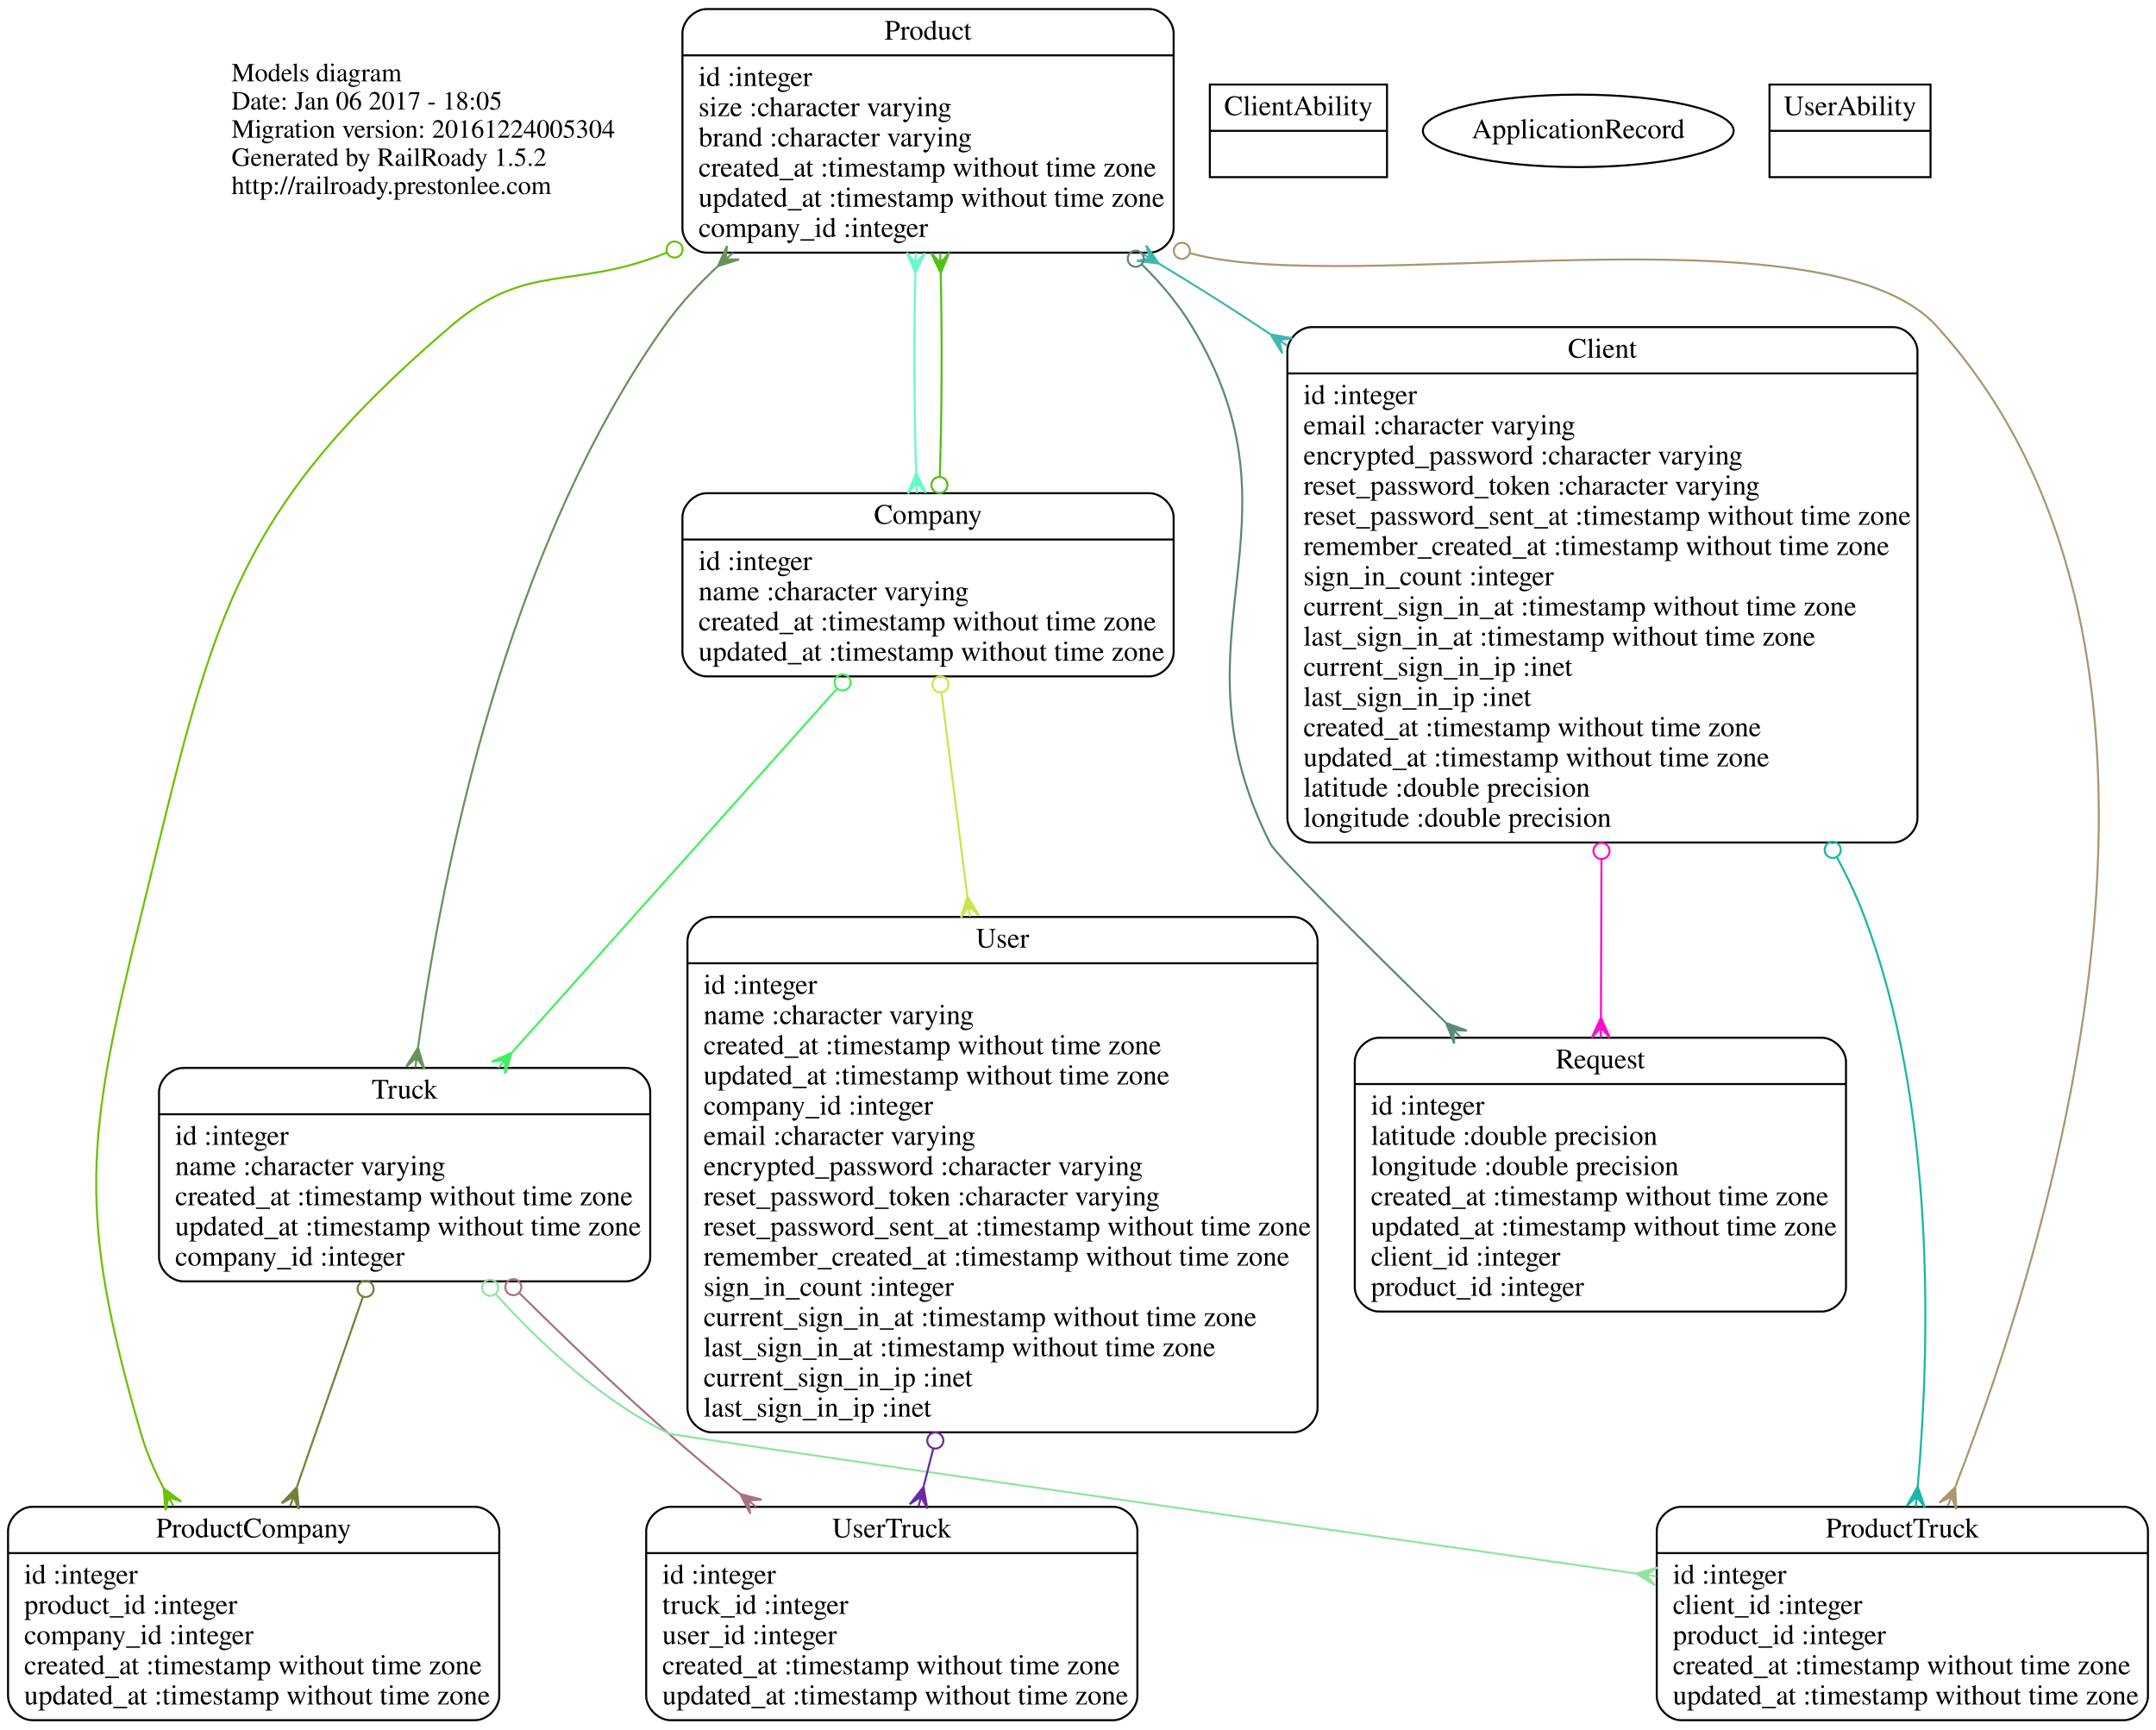
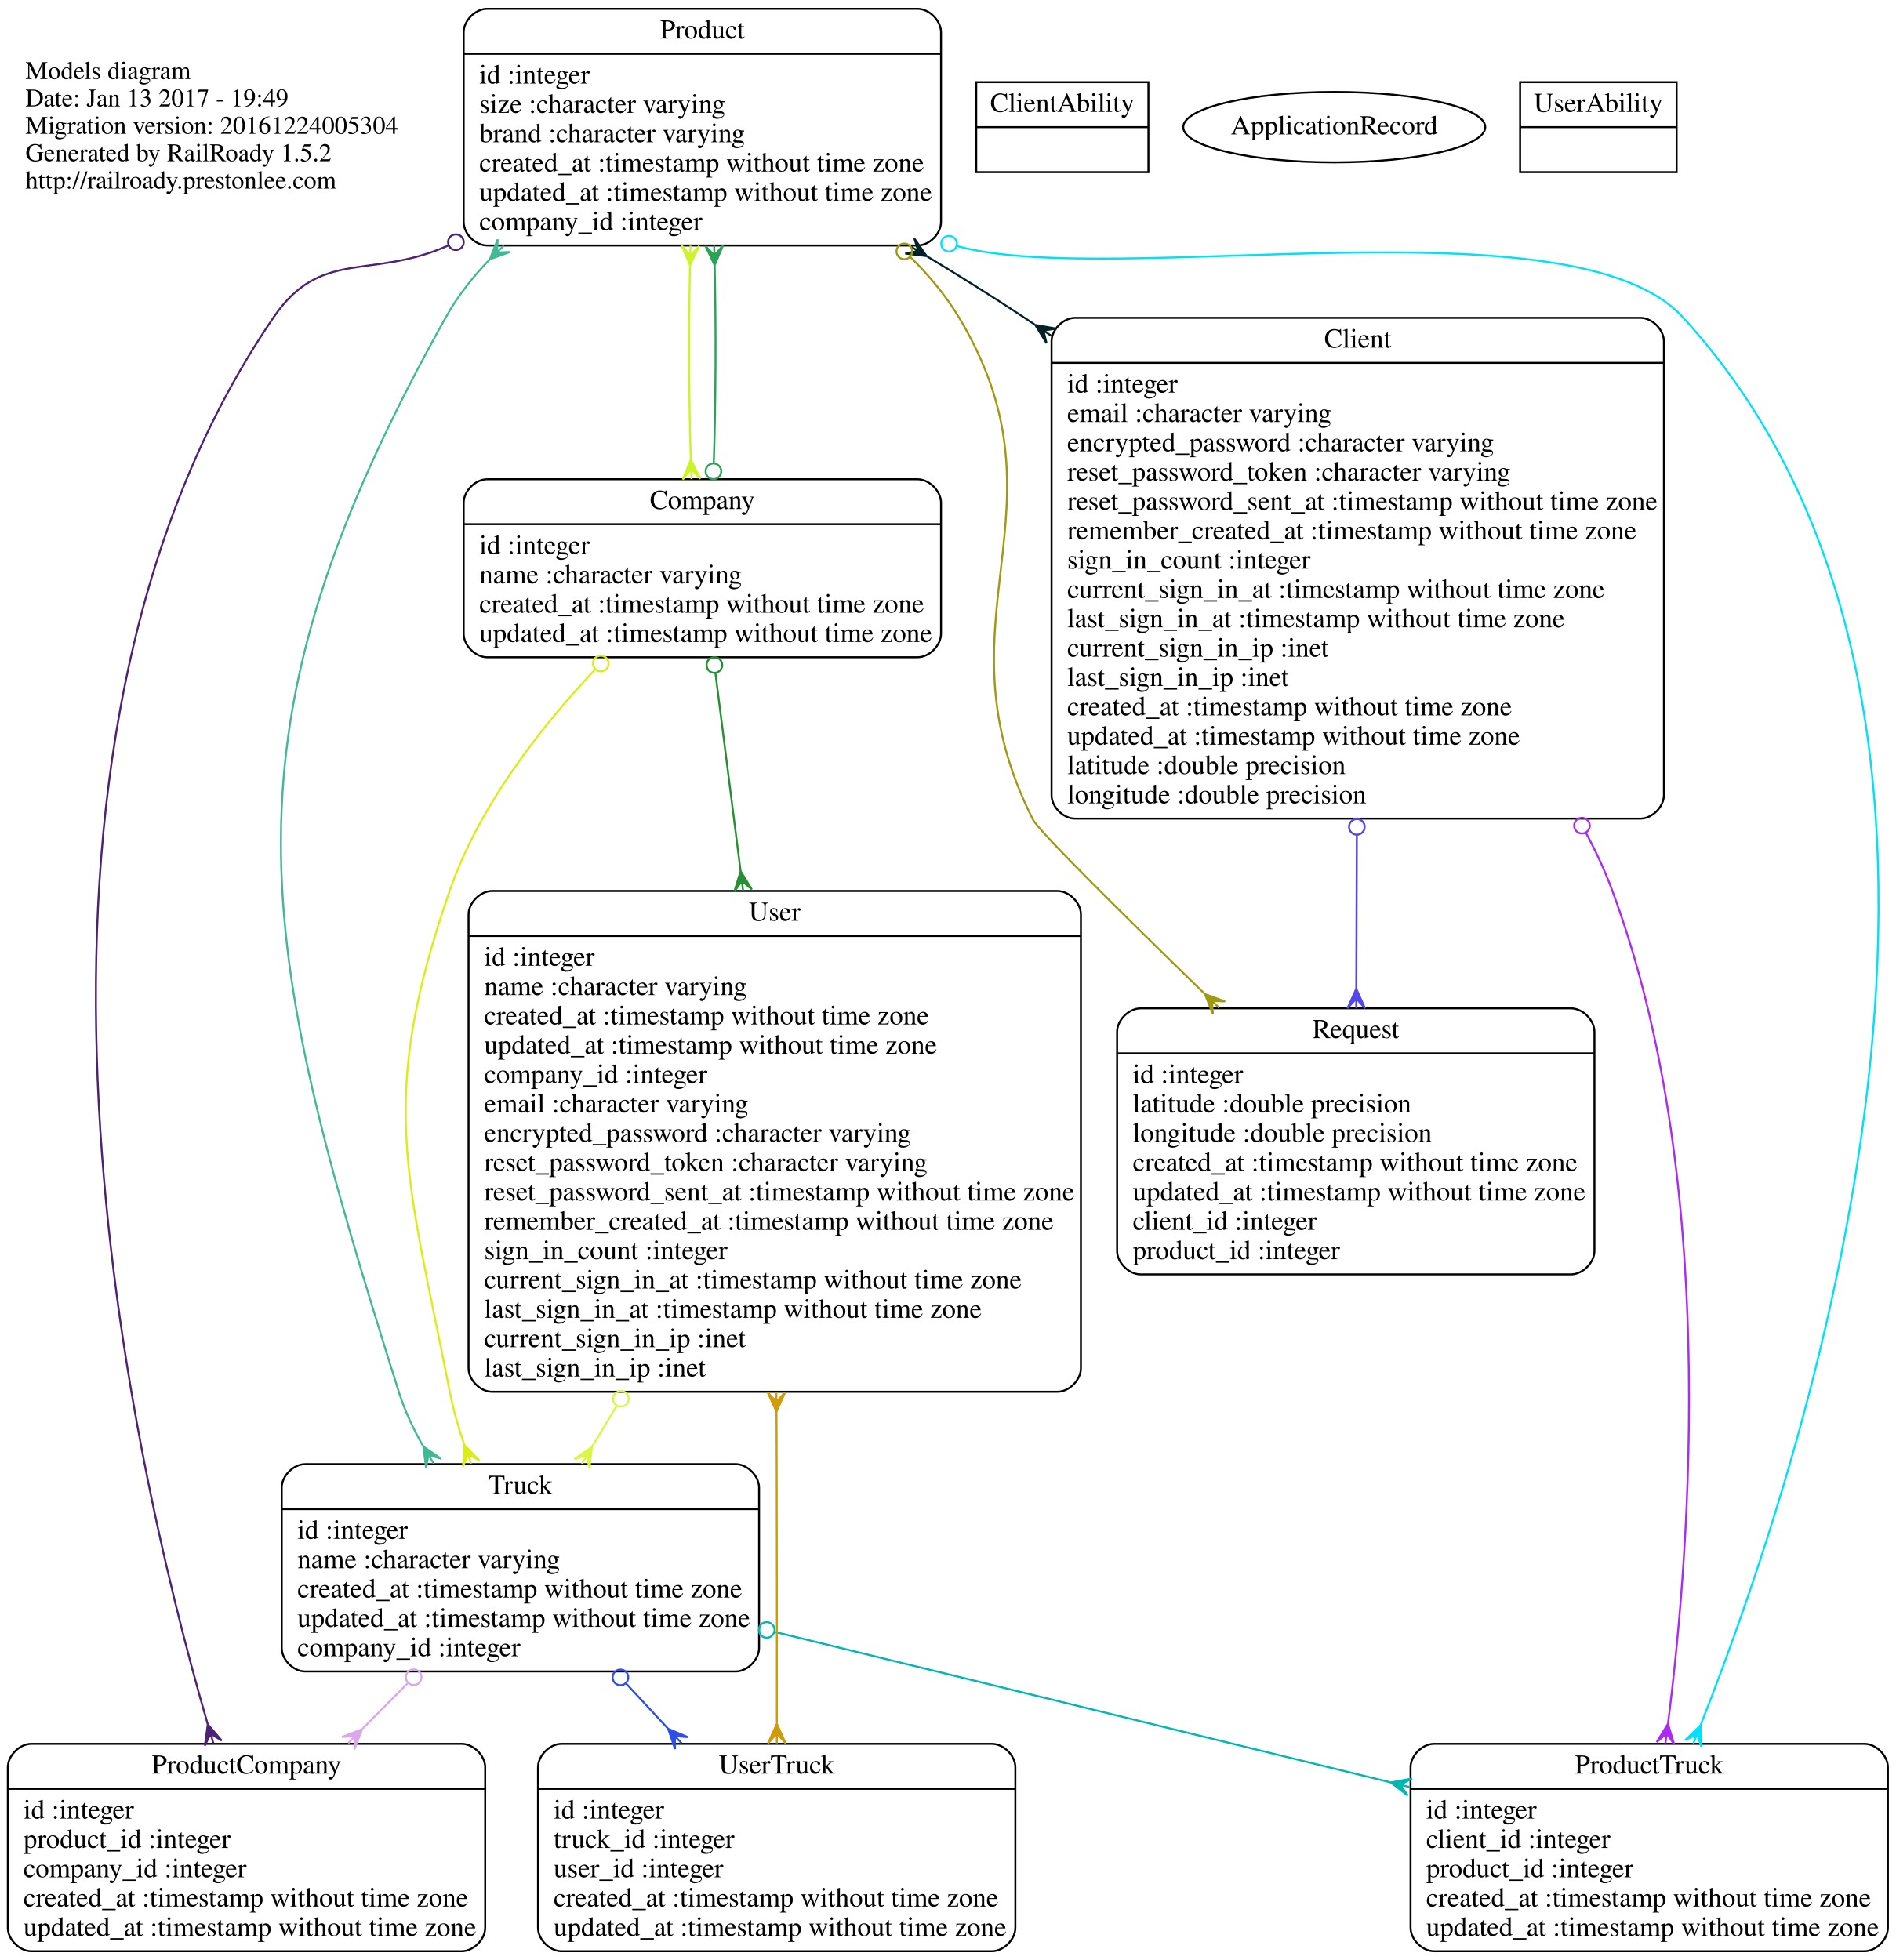
- <svg xmlns="http://www.w3.org/2000/svg" width="1071pt" height="859pt" viewBox="0.00 0.00 1071.00 859.00">
-   <g id="graph0" class="graph" transform="scale(1 1) rotate(0) translate(4 855)">
-     <polygon fill="none" stroke="none" points="-4,4 -4,-855 1067,-855 1067,4 -4,4" />
+ <svg xmlns="http://www.w3.org/2000/svg" width="969pt" height="1002pt" viewBox="0.00 0.00 969.00 1002.00">
+   <g id="graph0" class="graph" transform="scale(1 1) rotate(0) translate(4 998)">
+     <polygon fill="none" stroke="none" points="-4,4 -4,-998 965,-998 965,4 -4,4" />
    <g id="node1" class="node">
-       <text text-anchor="start" x="111" y="-814.6" font-family="Times,serif" font-size="13.00">Models diagram</text>
-       <text text-anchor="start" x="111" y="-800.6" font-family="Times,serif" font-size="13.00">Date: Jan 06 2017 - 18:05</text>
-       <text text-anchor="start" x="111" y="-786.6" font-family="Times,serif" font-size="13.00">Migration version: 20161224005304</text>
-       <text text-anchor="start" x="111" y="-772.6" font-family="Times,serif" font-size="13.00">Generated by RailRoady 1.5.2</text>
-       <text text-anchor="start" x="111" y="-758.6" font-family="Times,serif" font-size="13.00">http://railroady.prestonlee.com</text>
+       <text text-anchor="start" x="9" y="-957.6" font-family="Times,serif" font-size="13.00">Models diagram</text>
+       <text text-anchor="start" x="9" y="-943.6" font-family="Times,serif" font-size="13.00">Date: Jan 13 2017 - 19:49</text>
+       <text text-anchor="start" x="9" y="-929.6" font-family="Times,serif" font-size="13.00">Migration version: 20161224005304</text>
+       <text text-anchor="start" x="9" y="-915.6" font-family="Times,serif" font-size="13.00">Generated by RailRoady 1.5.2</text>
+       <text text-anchor="start" x="9" y="-901.6" font-family="Times,serif" font-size="13.00">http://railroady.prestonlee.com</text>
    </g>
    <g id="node2" class="node">
      <path fill="none" stroke="black" d="M12,-0.5C12,-0.5 232,-0.5 232,-0.5 238,-0.5 244,-6.5 244,-12.5 244,-12.5 244,-94.5 244,-94.5 244,-100.5 238,-106.5 232,-106.5 232,-106.5 12,-106.5 12,-106.5 6,-106.5 0,-100.5 0,-94.5 0,-94.5 0,-12.5 0,-12.5 0,-6.5 6,-0.5 12,-0.5" />
      <text text-anchor="middle" x="122" y="-91.3" font-family="Times,serif" font-size="14.00">ProductCompany</text>
      <polyline fill="none" stroke="black" points="0,-83.5 244,-83.5 " />
      <text text-anchor="start" x="8" y="-68.3" font-family="Times,serif" font-size="14.00">id :integer</text>
      <text text-anchor="start" x="8" y="-53.3" font-family="Times,serif" font-size="14.00">product_id :integer</text>
      <text text-anchor="start" x="8" y="-38.3" font-family="Times,serif" font-size="14.00">company_id :integer</text>
      <text text-anchor="start" x="8" y="-23.3" font-family="Times,serif" font-size="14.00">created_at :timestamp without time zone</text>
      <text text-anchor="start" x="8" y="-8.3" font-family="Times,serif" font-size="14.00">updated_at :timestamp without time zone</text>
    </g>
    <g id="node3" class="node">
-       <path fill="none" stroke="black" d="M347,-729.5C347,-729.5 567,-729.5 567,-729.5 573,-729.5 579,-735.5 579,-741.5 579,-741.5 579,-838.5 579,-838.5 579,-844.5 573,-850.5 567,-850.5 567,-850.5 347,-850.5 347,-850.5 341,-850.5 335,-844.5 335,-838.5 335,-838.5 335,-741.5 335,-741.5 335,-735.5 341,-729.5 347,-729.5" />
-       <text text-anchor="middle" x="457" y="-835.3" font-family="Times,serif" font-size="14.00">Product</text>
-       <polyline fill="none" stroke="black" points="335,-827.5 579,-827.5 " />
-       <text text-anchor="start" x="343" y="-812.3" font-family="Times,serif" font-size="14.00">id :integer</text>
-       <text text-anchor="start" x="343" y="-797.3" font-family="Times,serif" font-size="14.00">size :character varying</text>
-       <text text-anchor="start" x="343" y="-782.3" font-family="Times,serif" font-size="14.00">brand :character varying</text>
-       <text text-anchor="start" x="343" y="-767.3" font-family="Times,serif" font-size="14.00">created_at :timestamp without time zone</text>
-       <text text-anchor="start" x="343" y="-752.3" font-family="Times,serif" font-size="14.00">updated_at :timestamp without time zone</text>
-       <text text-anchor="start" x="343" y="-737.3" font-family="Times,serif" font-size="14.00">company_id :integer</text>
+       <path fill="none" stroke="black" d="M245,-872.5C245,-872.5 465,-872.5 465,-872.5 471,-872.5 477,-878.5 477,-884.5 477,-884.5 477,-981.5 477,-981.5 477,-987.5 471,-993.5 465,-993.5 465,-993.5 245,-993.5 245,-993.5 239,-993.5 233,-987.5 233,-981.5 233,-981.5 233,-884.5 233,-884.5 233,-878.5 239,-872.5 245,-872.5" />
+       <text text-anchor="middle" x="355" y="-978.3" font-family="Times,serif" font-size="14.00">Product</text>
+       <polyline fill="none" stroke="black" points="233,-970.5 477,-970.5 " />
+       <text text-anchor="start" x="241" y="-955.3" font-family="Times,serif" font-size="14.00">id :integer</text>
+       <text text-anchor="start" x="241" y="-940.3" font-family="Times,serif" font-size="14.00">size :character varying</text>
+       <text text-anchor="start" x="241" y="-925.3" font-family="Times,serif" font-size="14.00">brand :character varying</text>
+       <text text-anchor="start" x="241" y="-910.3" font-family="Times,serif" font-size="14.00">created_at :timestamp without time zone</text>
+       <text text-anchor="start" x="241" y="-895.3" font-family="Times,serif" font-size="14.00">updated_at :timestamp without time zone</text>
+       <text text-anchor="start" x="241" y="-880.3" font-family="Times,serif" font-size="14.00">company_id :integer</text>
    </g>
    <g id="edge3" class="edge">
-       <path fill="none" stroke="#6cc106" d="M327.364,-729.544C326.909,-729.362 326.454,-729.181 326,-729 279.767,-710.617 257.824,-725.323 220,-693 108.161,-597.426 101.249,-542.828 66,-400 38.632,-289.105 34.206,-252.708 66,-143 68.667,-133.798 72.609,-124.634 77.188,-115.883" />
-       <ellipse fill="none" stroke="#6cc106" cx="331.085" cy="-731.05" rx="4" ry="4" />
-       <polygon fill="#6cc106" stroke="#6cc106" points="77.306,-115.669 86.097,-109.114 79.734,-111.299 82.163,-106.928 82.163,-106.928 82.163,-106.928 79.734,-111.299 78.229,-104.742 77.306,-115.669 77.306,-115.669" />
+       <path fill="none" stroke="#4d2274" d="M225.347,-872.584C224.897,-872.389 224.448,-872.194 224,-872 185.227,-855.198 159.867,-870.872 136,-836 -17.81,-611.27 60.926,-258.625 102.134,-116.719" />
+       <ellipse fill="none" stroke="#4d2274" cx="229.027" cy="-874.19" rx="4" ry="4" />
+       <polygon fill="#4d2274" stroke="#4d2274" points="102.209,-116.463 109.349,-108.141 103.621,-111.667 105.033,-106.87 105.033,-106.87 105.033,-106.87 103.621,-111.667 100.716,-105.6 102.209,-116.463 102.209,-116.463" />
    </g>
    <g id="node6" class="node">
-       <path fill="none" stroke="black" d="M647.5,-436.5C647.5,-436.5 936.5,-436.5 936.5,-436.5 942.5,-436.5 948.5,-442.5 948.5,-448.5 948.5,-448.5 948.5,-680.5 948.5,-680.5 948.5,-686.5 942.5,-692.5 936.5,-692.5 936.5,-692.5 647.5,-692.5 647.5,-692.5 641.5,-692.5 635.5,-686.5 635.5,-680.5 635.5,-680.5 635.5,-448.5 635.5,-448.5 635.5,-442.5 641.5,-436.5 647.5,-436.5" />
-       <text text-anchor="middle" x="792" y="-677.3" font-family="Times,serif" font-size="14.00">Client</text>
-       <polyline fill="none" stroke="black" points="635.5,-669.5 948.5,-669.5 " />
-       <text text-anchor="start" x="643.5" y="-654.3" font-family="Times,serif" font-size="14.00">id :integer</text>
-       <text text-anchor="start" x="643.5" y="-639.3" font-family="Times,serif" font-size="14.00">email :character varying</text>
-       <text text-anchor="start" x="643.5" y="-624.3" font-family="Times,serif" font-size="14.00">encrypted_password :character varying</text>
-       <text text-anchor="start" x="643.5" y="-609.3" font-family="Times,serif" font-size="14.00">reset_password_token :character varying</text>
-       <text text-anchor="start" x="643.5" y="-594.3" font-family="Times,serif" font-size="14.00">reset_password_sent_at :timestamp without time zone</text>
-       <text text-anchor="start" x="643.5" y="-579.3" font-family="Times,serif" font-size="14.00">remember_created_at :timestamp without time zone</text>
-       <text text-anchor="start" x="643.5" y="-564.3" font-family="Times,serif" font-size="14.00">sign_in_count :integer</text>
-       <text text-anchor="start" x="643.5" y="-549.3" font-family="Times,serif" font-size="14.00">current_sign_in_at :timestamp without time zone</text>
-       <text text-anchor="start" x="643.5" y="-534.3" font-family="Times,serif" font-size="14.00">last_sign_in_at :timestamp without time zone</text>
-       <text text-anchor="start" x="643.5" y="-519.3" font-family="Times,serif" font-size="14.00">current_sign_in_ip :inet</text>
-       <text text-anchor="start" x="643.5" y="-504.3" font-family="Times,serif" font-size="14.00">last_sign_in_ip :inet</text>
-       <text text-anchor="start" x="643.5" y="-489.3" font-family="Times,serif" font-size="14.00">created_at :timestamp without time zone</text>
-       <text text-anchor="start" x="643.5" y="-474.3" font-family="Times,serif" font-size="14.00">updated_at :timestamp without time zone</text>
-       <text text-anchor="start" x="643.5" y="-459.3" font-family="Times,serif" font-size="14.00">latitude :double precision</text>
-       <text text-anchor="start" x="643.5" y="-444.3" font-family="Times,serif" font-size="14.00">longitude :double precision</text>
+       <path fill="none" stroke="black" d="M545.5,-579.5C545.5,-579.5 834.5,-579.5 834.5,-579.5 840.5,-579.5 846.5,-585.5 846.5,-591.5 846.5,-591.5 846.5,-823.5 846.5,-823.5 846.5,-829.5 840.5,-835.5 834.5,-835.5 834.5,-835.5 545.5,-835.5 545.5,-835.5 539.5,-835.5 533.5,-829.5 533.5,-823.5 533.5,-823.5 533.5,-591.5 533.5,-591.5 533.5,-585.5 539.5,-579.5 545.5,-579.5" />
+       <text text-anchor="middle" x="690" y="-820.3" font-family="Times,serif" font-size="14.00">Client</text>
+       <polyline fill="none" stroke="black" points="533.5,-812.5 846.5,-812.5 " />
+       <text text-anchor="start" x="541.5" y="-797.3" font-family="Times,serif" font-size="14.00">id :integer</text>
+       <text text-anchor="start" x="541.5" y="-782.3" font-family="Times,serif" font-size="14.00">email :character varying</text>
+       <text text-anchor="start" x="541.5" y="-767.3" font-family="Times,serif" font-size="14.00">encrypted_password :character varying</text>
+       <text text-anchor="start" x="541.5" y="-752.3" font-family="Times,serif" font-size="14.00">reset_password_token :character varying</text>
+       <text text-anchor="start" x="541.5" y="-737.3" font-family="Times,serif" font-size="14.00">reset_password_sent_at :timestamp without time zone</text>
+       <text text-anchor="start" x="541.5" y="-722.3" font-family="Times,serif" font-size="14.00">remember_created_at :timestamp without time zone</text>
+       <text text-anchor="start" x="541.5" y="-707.3" font-family="Times,serif" font-size="14.00">sign_in_count :integer</text>
+       <text text-anchor="start" x="541.5" y="-692.3" font-family="Times,serif" font-size="14.00">current_sign_in_at :timestamp without time zone</text>
+       <text text-anchor="start" x="541.5" y="-677.3" font-family="Times,serif" font-size="14.00">last_sign_in_at :timestamp without time zone</text>
+       <text text-anchor="start" x="541.5" y="-662.3" font-family="Times,serif" font-size="14.00">current_sign_in_ip :inet</text>
+       <text text-anchor="start" x="541.5" y="-647.3" font-family="Times,serif" font-size="14.00">last_sign_in_ip :inet</text>
+       <text text-anchor="start" x="541.5" y="-632.3" font-family="Times,serif" font-size="14.00">created_at :timestamp without time zone</text>
+       <text text-anchor="start" x="541.5" y="-617.3" font-family="Times,serif" font-size="14.00">updated_at :timestamp without time zone</text>
+       <text text-anchor="start" x="541.5" y="-602.3" font-family="Times,serif" font-size="14.00">latitude :double precision</text>
+       <text text-anchor="start" x="541.5" y="-587.3" font-family="Times,serif" font-size="14.00">longitude :double precision</text>
    </g>
    <g id="edge2" class="edge">
-       <path fill="none" stroke="#3fb6b2" d="M571.763,-724.016C588.465,-713.927 605.308,-703.396 621,-693 622.944,-691.712 624.896,-690.41 626.854,-689.096" />
-       <polygon fill="#3fb6b2" stroke="#3fb6b2" points="571.622,-724.101 560.732,-725.39 567.335,-726.674 563.048,-729.248 563.048,-729.248 563.048,-729.248 567.335,-726.674 565.365,-733.106 571.622,-724.101 571.622,-724.101" />
-       <polygon fill="#3fb6b2" stroke="#3fb6b2" points="627.193,-688.867 637.997,-686.987 631.333,-686.064 635.474,-683.261 635.474,-683.261 635.474,-683.261 631.333,-686.064 632.951,-679.534 627.193,-688.867 627.193,-688.867" />
+       <path fill="none" stroke="#012126" d="M469.763,-867.016C486.465,-856.927 503.308,-846.396 519,-836 520.944,-834.712 522.896,-833.41 524.854,-832.096" />
+       <polygon fill="#012126" stroke="#012126" points="469.622,-867.101 458.732,-868.39 465.335,-869.674 461.048,-872.248 461.048,-872.248 461.048,-872.248 465.335,-869.674 463.365,-876.106 469.622,-867.101 469.622,-867.101" />
+       <polygon fill="#012126" stroke="#012126" points="525.193,-831.867 535.997,-829.987 529.333,-829.064 533.474,-826.261 533.474,-826.261 533.474,-826.261 529.333,-829.064 530.951,-822.534 525.193,-831.867 525.193,-831.867" />
    </g>
    <g id="node8" class="node">
-       <path fill="none" stroke="black" d="M347,-519C347,-519 567,-519 567,-519 573,-519 579,-525 579,-531 579,-531 579,-598 579,-598 579,-604 573,-610 567,-610 567,-610 347,-610 347,-610 341,-610 335,-604 335,-598 335,-598 335,-531 335,-531 335,-525 341,-519 347,-519" />
-       <text text-anchor="middle" x="457" y="-594.8" font-family="Times,serif" font-size="14.00">Company</text>
-       <polyline fill="none" stroke="black" points="335,-587 579,-587 " />
-       <text text-anchor="start" x="343" y="-571.8" font-family="Times,serif" font-size="14.00">id :integer</text>
-       <text text-anchor="start" x="343" y="-556.8" font-family="Times,serif" font-size="14.00">name :character varying</text>
-       <text text-anchor="start" x="343" y="-541.8" font-family="Times,serif" font-size="14.00">created_at :timestamp without time zone</text>
-       <text text-anchor="start" x="343" y="-526.8" font-family="Times,serif" font-size="14.00">updated_at :timestamp without time zone</text>
+       <path fill="none" stroke="black" d="M245,-662C245,-662 465,-662 465,-662 471,-662 477,-668 477,-674 477,-674 477,-741 477,-741 477,-747 471,-753 465,-753 465,-753 245,-753 245,-753 239,-753 233,-747 233,-741 233,-741 233,-674 233,-674 233,-668 239,-662 245,-662" />
+       <text text-anchor="middle" x="355" y="-737.8" font-family="Times,serif" font-size="14.00">Company</text>
+       <polyline fill="none" stroke="black" points="233,-730 477,-730 " />
+       <text text-anchor="start" x="241" y="-714.8" font-family="Times,serif" font-size="14.00">id :integer</text>
+       <text text-anchor="start" x="241" y="-699.8" font-family="Times,serif" font-size="14.00">name :character varying</text>
+       <text text-anchor="start" x="241" y="-684.8" font-family="Times,serif" font-size="14.00">created_at :timestamp without time zone</text>
+       <text text-anchor="start" x="241" y="-669.8" font-family="Times,serif" font-size="14.00">updated_at :timestamp without time zone</text>
    </g>
    <g id="edge4" class="edge">
-       <path fill="none" stroke="#67fac6" d="M450.689,-719.064C449.989,-687.209 450.126,-650.057 451.1,-620.275" />
-       <polygon fill="#67fac6" stroke="#67fac6" points="450.697,-719.403 446.452,-729.514 450.824,-724.401 450.951,-729.4 450.951,-729.4 450.951,-729.4 450.824,-724.401 455.45,-729.286 450.697,-719.403 450.697,-719.403" />
-       <polygon fill="#67fac6" stroke="#67fac6" points="451.107,-620.062 455.976,-610.236 451.293,-615.066 451.479,-610.069 451.479,-610.069 451.479,-610.069 451.293,-615.066 446.982,-609.902 451.107,-620.062 451.107,-620.062" />
+       <path fill="none" stroke="#cef32a" d="M348.689,-862.064C347.989,-830.209 348.126,-793.057 349.1,-763.275" />
+       <polygon fill="#cef32a" stroke="#cef32a" points="348.697,-862.403 344.452,-872.514 348.824,-867.401 348.951,-872.4 348.951,-872.4 348.951,-872.4 348.824,-867.401 353.45,-872.286 348.697,-862.403 348.697,-862.403" />
+       <polygon fill="#cef32a" stroke="#cef32a" points="349.107,-763.062 353.976,-753.236 349.293,-758.066 349.479,-753.069 349.479,-753.069 349.479,-753.069 349.293,-758.066 344.982,-752.902 349.107,-763.062 349.107,-763.062" />
    </g>
    <g id="node12" class="node">
-       <path fill="none" stroke="black" d="M681,-203.5C681,-203.5 901,-203.5 901,-203.5 907,-203.5 913,-209.5 913,-215.5 913,-215.5 913,-327.5 913,-327.5 913,-333.5 907,-339.5 901,-339.5 901,-339.5 681,-339.5 681,-339.5 675,-339.5 669,-333.5 669,-327.5 669,-327.5 669,-215.5 669,-215.5 669,-209.5 675,-203.5 681,-203.5" />
-       <text text-anchor="middle" x="791" y="-324.3" font-family="Times,serif" font-size="14.00">Request</text>
-       <polyline fill="none" stroke="black" points="669,-316.5 913,-316.5 " />
-       <text text-anchor="start" x="677" y="-301.3" font-family="Times,serif" font-size="14.00">id :integer</text>
-       <text text-anchor="start" x="677" y="-286.3" font-family="Times,serif" font-size="14.00">latitude :double precision</text>
-       <text text-anchor="start" x="677" y="-271.3" font-family="Times,serif" font-size="14.00">longitude :double precision</text>
-       <text text-anchor="start" x="677" y="-256.3" font-family="Times,serif" font-size="14.00">created_at :timestamp without time zone</text>
-       <text text-anchor="start" x="677" y="-241.3" font-family="Times,serif" font-size="14.00">updated_at :timestamp without time zone</text>
-       <text text-anchor="start" x="677" y="-226.3" font-family="Times,serif" font-size="14.00">client_id :integer</text>
-       <text text-anchor="start" x="677" y="-211.3" font-family="Times,serif" font-size="14.00">product_id :integer</text>
+       <path fill="none" stroke="black" d="M579,-346.5C579,-346.5 799,-346.5 799,-346.5 805,-346.5 811,-352.5 811,-358.5 811,-358.5 811,-470.5 811,-470.5 811,-476.5 805,-482.5 799,-482.5 799,-482.5 579,-482.5 579,-482.5 573,-482.5 567,-476.5 567,-470.5 567,-470.5 567,-358.5 567,-358.5 567,-352.5 573,-346.5 579,-346.5" />
+       <text text-anchor="middle" x="689" y="-467.3" font-family="Times,serif" font-size="14.00">Request</text>
+       <polyline fill="none" stroke="black" points="567,-459.5 811,-459.5 " />
+       <text text-anchor="start" x="575" y="-444.3" font-family="Times,serif" font-size="14.00">id :integer</text>
+       <text text-anchor="start" x="575" y="-429.3" font-family="Times,serif" font-size="14.00">latitude :double precision</text>
+       <text text-anchor="start" x="575" y="-414.3" font-family="Times,serif" font-size="14.00">longitude :double precision</text>
+       <text text-anchor="start" x="575" y="-399.3" font-family="Times,serif" font-size="14.00">created_at :timestamp without time zone</text>
+       <text text-anchor="start" x="575" y="-384.3" font-family="Times,serif" font-size="14.00">updated_at :timestamp without time zone</text>
+       <text text-anchor="start" x="575" y="-369.3" font-family="Times,serif" font-size="14.00">client_id :integer</text>
+       <text text-anchor="start" x="575" y="-354.3" font-family="Times,serif" font-size="14.00">product_id :integer</text>
    </g>
    <g id="edge5" class="edge">
-       <path fill="none" stroke="#59897b" d="M563.293,-723.558C572.763,-714.284 581.287,-704.085 588,-693 647.842,-594.177 574.805,-539.067 627,-436 629.977,-430.121 672.932,-387.368 714.129,-347.059" />
-       <ellipse fill="none" stroke="#59897b" cx="560.195" cy="-726.472" rx="4" ry="4" />
-       <polygon fill="#59897b" stroke="#59897b" points="714.371,-346.823 724.667,-343.051 717.946,-343.328 721.522,-339.833 721.522,-339.833 721.522,-339.833 717.946,-343.328 718.376,-336.615 714.371,-346.823 714.371,-346.823" />
+       <path fill="none" stroke="#a29912" d="M461.335,-866.584C470.797,-857.305 479.308,-847.098 486,-836 545.62,-737.119 471.875,-682.029 524,-579 526.99,-573.09 570.38,-530.172 611.91,-489.795" />
+       <ellipse fill="none" stroke="#a29912" cx="458.241" cy="-869.499" rx="4" ry="4" />
+       <polygon fill="#a29912" stroke="#a29912" points="611.917,-489.787 622.226,-486.048 615.504,-486.304 619.091,-482.82 619.091,-482.82 619.091,-482.82 615.504,-486.304 615.955,-479.592 611.917,-489.787 611.917,-489.787" />
    </g>
    <g id="node13" class="node">
-       <path fill="none" stroke="black" d="M831,-0.5C831,-0.5 1051,-0.5 1051,-0.5 1057,-0.5 1063,-6.5 1063,-12.5 1063,-12.5 1063,-94.5 1063,-94.5 1063,-100.5 1057,-106.5 1051,-106.5 1051,-106.5 831,-106.5 831,-106.5 825,-106.5 819,-100.5 819,-94.5 819,-94.5 819,-12.5 819,-12.5 819,-6.5 825,-0.5 831,-0.5" />
-       <text text-anchor="middle" x="941" y="-91.3" font-family="Times,serif" font-size="14.00">ProductTruck</text>
-       <polyline fill="none" stroke="black" points="819,-83.5 1063,-83.5 " />
-       <text text-anchor="start" x="827" y="-68.3" font-family="Times,serif" font-size="14.00">id :integer</text>
-       <text text-anchor="start" x="827" y="-53.3" font-family="Times,serif" font-size="14.00">client_id :integer</text>
-       <text text-anchor="start" x="827" y="-38.3" font-family="Times,serif" font-size="14.00">product_id :integer</text>
-       <text text-anchor="start" x="827" y="-23.3" font-family="Times,serif" font-size="14.00">created_at :timestamp without time zone</text>
-       <text text-anchor="start" x="827" y="-8.3" font-family="Times,serif" font-size="14.00">updated_at :timestamp without time zone</text>
+       <path fill="none" stroke="black" d="M729,-0.5C729,-0.5 949,-0.5 949,-0.5 955,-0.5 961,-6.5 961,-12.5 961,-12.5 961,-94.5 961,-94.5 961,-100.5 955,-106.5 949,-106.5 949,-106.5 729,-106.5 729,-106.5 723,-106.5 717,-100.5 717,-94.5 717,-94.5 717,-12.5 717,-12.5 717,-6.5 723,-0.5 729,-0.5" />
+       <text text-anchor="middle" x="839" y="-91.3" font-family="Times,serif" font-size="14.00">ProductTruck</text>
+       <polyline fill="none" stroke="black" points="717,-83.5 961,-83.5 " />
+       <text text-anchor="start" x="725" y="-68.3" font-family="Times,serif" font-size="14.00">id :integer</text>
+       <text text-anchor="start" x="725" y="-53.3" font-family="Times,serif" font-size="14.00">client_id :integer</text>
+       <text text-anchor="start" x="725" y="-38.3" font-family="Times,serif" font-size="14.00">product_id :integer</text>
+       <text text-anchor="start" x="725" y="-23.3" font-family="Times,serif" font-size="14.00">created_at :timestamp without time zone</text>
+       <text text-anchor="start" x="725" y="-8.3" font-family="Times,serif" font-size="14.00">updated_at :timestamp without time zone</text>
    </g>
    <g id="edge1" class="edge">
-       <path fill="none" stroke="#aa9770" d="M587.184,-729.221C587.456,-729.147 587.728,-729.073 588,-729 667.765,-707.503 902.486,-754.178 958,-693 1104.16,-531.93 1016.37,-242.862 967.328,-116.485" />
-       <ellipse fill="none" stroke="#aa9770" cx="583.107" cy="-730.401" rx="4" ry="4" />
-       <polygon fill="#aa9770" stroke="#aa9770" points="967.236,-116.251 967.766,-105.298 965.407,-111.598 963.578,-106.944 963.578,-106.944 963.578,-106.944 965.407,-111.598 959.39,-108.59 967.236,-116.251 967.236,-116.251" />
+       <path fill="none" stroke="#00e0f8" d="M485.184,-872.221C485.456,-872.147 485.728,-872.073 486,-872 565.765,-850.503 800.122,-896.845 856,-836 1041.93,-633.541 922.995,-262.218 865.227,-115.995" />
+       <ellipse fill="none" stroke="#00e0f8" cx="481.107" cy="-873.401" rx="4" ry="4" />
+       <polygon fill="#00e0f8" stroke="#00e0f8" points="865.222,-115.98 865.694,-105.025 863.368,-111.337 861.514,-106.693 861.514,-106.693 861.514,-106.693 863.368,-111.337 857.335,-108.361 865.222,-115.98 865.222,-115.98" />
    </g>
    <g id="node4" class="node">
-       <polygon fill="none" stroke="black" points="597,-767 597,-813 685,-813 685,-767 597,-767" />
-       <text text-anchor="middle" x="641" y="-797.8" font-family="Times,serif" font-size="14.00">ClientAbility</text>
-       <polyline fill="none" stroke="black" points="597,-790 685,-790 " />
-       <text text-anchor="middle" x="641" y="-774.8" font-family="Times,serif" font-size="14.00"> </text>
+       <polygon fill="none" stroke="black" points="495,-910 495,-956 583,-956 583,-910 495,-910" />
+       <text text-anchor="middle" x="539" y="-940.8" font-family="Times,serif" font-size="14.00">ClientAbility</text>
+       <polyline fill="none" stroke="black" points="495,-933 583,-933 " />
+       <text text-anchor="middle" x="539" y="-917.8" font-family="Times,serif" font-size="14.00"> </text>
    </g>
    <g id="node5" class="node">
-       <path fill="none" stroke="black" d="M87,-218.5C87,-218.5 307,-218.5 307,-218.5 313,-218.5 319,-224.5 319,-230.5 319,-230.5 319,-312.5 319,-312.5 319,-318.5 313,-324.5 307,-324.5 307,-324.5 87,-324.5 87,-324.5 81,-324.5 75,-318.5 75,-312.5 75,-312.5 75,-230.5 75,-230.5 75,-224.5 81,-218.5 87,-218.5" />
-       <text text-anchor="middle" x="197" y="-309.3" font-family="Times,serif" font-size="14.00">Truck</text>
-       <polyline fill="none" stroke="black" points="75,-301.5 319,-301.5 " />
-       <text text-anchor="start" x="83" y="-286.3" font-family="Times,serif" font-size="14.00">id :integer</text>
-       <text text-anchor="start" x="83" y="-271.3" font-family="Times,serif" font-size="14.00">name :character varying</text>
-       <text text-anchor="start" x="83" y="-256.3" font-family="Times,serif" font-size="14.00">created_at :timestamp without time zone</text>
-       <text text-anchor="start" x="83" y="-241.3" font-family="Times,serif" font-size="14.00">updated_at :timestamp without time zone</text>
-       <text text-anchor="start" x="83" y="-226.3" font-family="Times,serif" font-size="14.00">company_id :integer</text>
+       <path fill="none" stroke="black" d="M152,-143.5C152,-143.5 372,-143.5 372,-143.5 378,-143.5 384,-149.5 384,-155.5 384,-155.5 384,-237.5 384,-237.5 384,-243.5 378,-249.5 372,-249.5 372,-249.5 152,-249.5 152,-249.5 146,-249.5 140,-243.5 140,-237.5 140,-237.5 140,-155.5 140,-155.5 140,-149.5 146,-143.5 152,-143.5" />
+       <text text-anchor="middle" x="262" y="-234.3" font-family="Times,serif" font-size="14.00">Truck</text>
+       <polyline fill="none" stroke="black" points="140,-226.5 384,-226.5 " />
+       <text text-anchor="start" x="148" y="-211.3" font-family="Times,serif" font-size="14.00">id :integer</text>
+       <text text-anchor="start" x="148" y="-196.3" font-family="Times,serif" font-size="14.00">name :character varying</text>
+       <text text-anchor="start" x="148" y="-181.3" font-family="Times,serif" font-size="14.00">created_at :timestamp without time zone</text>
+       <text text-anchor="start" x="148" y="-166.3" font-family="Times,serif" font-size="14.00">updated_at :timestamp without time zone</text>
+       <text text-anchor="start" x="148" y="-151.3" font-family="Times,serif" font-size="14.00">company_id :integer</text>
    </g>
    <g id="edge9" class="edge">
-       <path fill="none" stroke="#748137" d="M176.27,-210.796C166.097,-181.5 153.852,-146.233 143.569,-116.619" />
-       <ellipse fill="none" stroke="#748137" cx="177.628" cy="-214.709" rx="4" ry="4" />
-       <polygon fill="#748137" stroke="#748137" points="143.443,-116.256 144.414,-105.334 141.803,-111.533 140.163,-106.81 140.163,-106.81 140.163,-106.81 141.803,-111.533 135.912,-108.286 143.443,-116.256 143.443,-116.256" />
+       <path fill="none" stroke="#d9a7eb" d="M204.386,-137.474C196.834,-129.868 189.083,-122.062 181.501,-114.426" />
+       <ellipse fill="none" stroke="#d9a7eb" cx="207.449" cy="-140.559" rx="4" ry="4" />
+       <polygon fill="#d9a7eb" stroke="#d9a7eb" points="181.034,-113.955 177.181,-103.689 177.511,-110.407 173.988,-106.859 173.988,-106.859 173.988,-106.859 177.511,-110.407 170.795,-110.03 181.034,-113.955 181.034,-113.955" />
    </g>
    <g id="edge7" class="edge">
-       <path fill="none" stroke="#69915a" d="M203.656,-334.684C215.572,-421.848 247.157,-582.098 326,-693 333.551,-703.621 342.645,-713.537 352.48,-722.655" />
-       <polygon fill="#69915a" stroke="#69915a" points="203.644,-334.595 206.792,-324.091 202.988,-329.638 202.331,-324.682 202.331,-324.682 202.331,-324.682 202.988,-329.638 197.87,-325.272 203.644,-334.595 203.644,-334.595" />
-       <polygon fill="#69915a" stroke="#69915a" points="352.664,-722.819 357.138,-732.831 356.398,-726.145 360.131,-729.47 360.131,-729.47 360.131,-729.47 356.398,-726.145 363.125,-726.11 352.664,-722.819 352.664,-722.819" />
+       <path fill="none" stroke="#42b894" d="M212.37,-258.555C207.318,-267.345 202.963,-276.607 200,-286 126.396,-519.344 104.543,-622.466 224,-836 229.974,-846.679 237.688,-856.497 246.379,-865.437" />
+       <polygon fill="#42b894" stroke="#42b894" points="212.42,-258.471 221.47,-252.278 215.024,-254.203 217.628,-249.934 217.628,-249.934 217.628,-249.934 215.024,-254.203 213.786,-247.591 212.42,-258.471 212.42,-258.471" />
+       <polygon fill="#42b894" stroke="#42b894" points="246.382,-865.44 250.404,-875.642 249.963,-868.93 253.544,-872.419 253.544,-872.419 253.544,-872.419 249.963,-868.93 256.685,-869.196 246.382,-865.44 246.382,-865.44" />
    </g>
    <g id="node7" class="node">
-       <path fill="none" stroke="black" d="M329,-0.5C329,-0.5 549,-0.5 549,-0.5 555,-0.5 561,-6.5 561,-12.5 561,-12.5 561,-94.5 561,-94.5 561,-100.5 555,-106.5 549,-106.5 549,-106.5 329,-106.5 329,-106.5 323,-106.5 317,-100.5 317,-94.5 317,-94.5 317,-12.5 317,-12.5 317,-6.5 323,-0.5 329,-0.5" />
-       <text text-anchor="middle" x="439" y="-91.3" font-family="Times,serif" font-size="14.00">UserTruck</text>
-       <polyline fill="none" stroke="black" points="317,-83.5 561,-83.5 " />
-       <text text-anchor="start" x="325" y="-68.3" font-family="Times,serif" font-size="14.00">id :integer</text>
-       <text text-anchor="start" x="325" y="-53.3" font-family="Times,serif" font-size="14.00">truck_id :integer</text>
-       <text text-anchor="start" x="325" y="-38.3" font-family="Times,serif" font-size="14.00">user_id :integer</text>
-       <text text-anchor="start" x="325" y="-23.3" font-family="Times,serif" font-size="14.00">created_at :timestamp without time zone</text>
-       <text text-anchor="start" x="325" y="-8.3" font-family="Times,serif" font-size="14.00">updated_at :timestamp without time zone</text>
+       <path fill="none" stroke="black" d="M283,-0.5C283,-0.5 503,-0.5 503,-0.5 509,-0.5 515,-6.5 515,-12.5 515,-12.5 515,-94.5 515,-94.5 515,-100.5 509,-106.5 503,-106.5 503,-106.5 283,-106.5 283,-106.5 277,-106.5 271,-100.5 271,-94.5 271,-94.5 271,-12.5 271,-12.5 271,-6.5 277,-0.5 283,-0.5" />
+       <text text-anchor="middle" x="393" y="-91.3" font-family="Times,serif" font-size="14.00">UserTruck</text>
+       <polyline fill="none" stroke="black" points="271,-83.5 515,-83.5 " />
+       <text text-anchor="start" x="279" y="-68.3" font-family="Times,serif" font-size="14.00">id :integer</text>
+       <text text-anchor="start" x="279" y="-53.3" font-family="Times,serif" font-size="14.00">truck_id :integer</text>
+       <text text-anchor="start" x="279" y="-38.3" font-family="Times,serif" font-size="14.00">user_id :integer</text>
+       <text text-anchor="start" x="279" y="-23.3" font-family="Times,serif" font-size="14.00">created_at :timestamp without time zone</text>
+       <text text-anchor="start" x="279" y="-8.3" font-family="Times,serif" font-size="14.00">updated_at :timestamp without time zone</text>
    </g>
    <g id="edge8" class="edge">
-       <path fill="none" stroke="#a77186" d="M254.099,-212.527C276.649,-190.273 303.085,-164.961 328,-143 339.299,-133.04 351.529,-122.792 363.602,-112.961" />
-       <ellipse fill="none" stroke="#a77186" cx="250.994" cy="-215.601" rx="4" ry="4" />
-       <polygon fill="#a77186" stroke="#a77186" points="363.728,-112.859 374.332,-110.066 367.615,-109.714 371.502,-106.568 371.502,-106.568 371.502,-106.568 367.615,-109.714 368.671,-103.07 363.728,-112.859 363.728,-112.859" />
+       <path fill="none" stroke="#2f4ee5" d="M315.911,-137.474C322.977,-129.868 330.229,-122.062 337.324,-114.426" />
+       <ellipse fill="none" stroke="#2f4ee5" cx="313.13" cy="-140.467" rx="4" ry="4" />
+       <polygon fill="#2f4ee5" stroke="#2f4ee5" points="337.548,-114.185 347.651,-109.922 340.951,-110.522 344.354,-106.859 344.354,-106.859 344.354,-106.859 340.951,-110.522 341.058,-103.796 337.548,-114.185 337.548,-114.185" />
    </g>
    <g id="edge6" class="edge">
-       <path fill="none" stroke="#8fe5a3" d="M242.216,-212.222C265.123,-186.836 295.052,-159.226 328,-143 330.698,-141.671 629.293,-98.937 808.694,-73.346" />
-       <ellipse fill="none" stroke="#8fe5a3" cx="239.499" cy="-215.286" rx="4" ry="4" />
-       <polygon fill="#8fe5a3" stroke="#8fe5a3" points="808.838,-73.326 819.373,-76.369 813.788,-72.62 818.738,-71.914 818.738,-71.914 818.738,-71.914 813.788,-72.62 818.102,-67.459 808.838,-73.326 808.838,-73.326" />
+       <path fill="none" stroke="#02b6b3" d="M391.837,-163.772C485.769,-140.818 612.27,-109.905 706.753,-86.817" />
+       <ellipse fill="none" stroke="#02b6b3" cx="387.9" cy="-164.734" rx="4" ry="4" />
+       <polygon fill="#02b6b3" stroke="#02b6b3" points="706.947,-86.77 717.729,-88.767 711.804,-85.583 716.661,-84.396 716.661,-84.396 716.661,-84.396 711.804,-85.583 715.592,-80.024 706.947,-86.77 706.947,-86.77" />
    </g>
    <g id="edge11" class="edge">
-       <path fill="none" stroke="#fb0eca" d="M791.535,-428.059C791.442,-401.147 791.348,-373.773 791.265,-349.645" />
-       <ellipse fill="none" stroke="#fb0eca" cx="791.549" cy="-432.287" rx="4" ry="4" />
-       <polygon fill="#fb0eca" stroke="#fb0eca" points="791.265,-349.514 795.73,-339.498 791.248,-344.514 791.23,-339.514 791.23,-339.514 791.23,-339.514 791.248,-344.514 786.73,-339.529 791.265,-349.514 791.265,-349.514" />
+       <path fill="none" stroke="#5347eb" d="M689.535,-571.059C689.442,-544.147 689.348,-516.773 689.265,-492.645" />
+       <ellipse fill="none" stroke="#5347eb" cx="689.549" cy="-575.287" rx="4" ry="4" />
+       <polygon fill="#5347eb" stroke="#5347eb" points="689.265,-492.514 693.73,-482.498 689.248,-487.514 689.23,-482.514 689.23,-482.514 689.23,-482.514 689.248,-487.514 684.73,-482.529 689.265,-492.514 689.265,-492.514" />
    </g>
    <g id="edge10" class="edge">
-       <path fill="none" stroke="#17b8a4" d="M908.511,-429.091C913.676,-419.589 918.251,-409.859 922,-400 957.662,-306.208 954.876,-187.72 948.632,-116.695" />
-       <ellipse fill="none" stroke="#17b8a4" cx="906.411" cy="-432.824" rx="4" ry="4" />
-       <polygon fill="#17b8a4" stroke="#17b8a4" points="948.616,-116.525 952.17,-106.152 948.153,-111.547 947.69,-106.568 947.69,-106.568 947.69,-106.568 948.153,-111.547 943.209,-106.985 948.616,-116.525 948.616,-116.525" />
+       <path fill="none" stroke="#ab2bf5" d="M806.698,-572.161C811.817,-562.642 816.331,-552.889 820,-543 873.771,-398.088 860.654,-212.139 848.603,-116.873" />
+       <ellipse fill="none" stroke="#ab2bf5" cx="804.616" cy="-575.899" rx="4" ry="4" />
+       <polygon fill="#ab2bf5" stroke="#ab2bf5" points="848.586,-116.744 851.755,-106.246 847.939,-111.785 847.293,-106.827 847.293,-106.827 847.293,-106.827 847.939,-111.785 842.831,-107.409 848.586,-116.744 848.586,-116.744" />
    </g>
    <g id="edge12" class="edge">
-       <path fill="none" stroke="#52be18" d="M462.835,-618.335C463.867,-648.432 464.026,-686.514 463.311,-719.064" />
-       <ellipse fill="none" stroke="#52be18" cx="462.673" cy="-614.066" rx="4" ry="4" />
-       <polygon fill="#52be18" stroke="#52be18" points="463.303,-719.403 458.55,-729.286 463.176,-724.401 463.049,-729.4 463.049,-729.4 463.049,-729.4 463.176,-724.401 467.548,-729.514 463.303,-719.403 463.303,-719.403" />
+       <path fill="none" stroke="#2ca258" d="M360.835,-761.335C361.867,-791.432 362.026,-829.514 361.311,-862.064" />
+       <ellipse fill="none" stroke="#2ca258" cx="360.673" cy="-757.066" rx="4" ry="4" />
+       <polygon fill="#2ca258" stroke="#2ca258" points="361.303,-862.403 356.55,-872.286 361.176,-867.401 361.049,-872.4 361.049,-872.4 361.049,-872.4 361.176,-867.401 365.548,-872.514 361.303,-862.403 361.303,-862.403" />
    </g>
    <g id="edge13" class="edge">
-       <path fill="none" stroke="#43ef5f" d="M411.615,-512.704C366.701,-462.435 297.96,-385.498 250.433,-332.304" />
-       <ellipse fill="none" stroke="#43ef5f" cx="414.563" cy="-516.004" rx="4" ry="4" />
-       <polygon fill="#43ef5f" stroke="#43ef5f" points="250.243,-332.091 246.936,-321.636 246.912,-328.363 243.58,-324.634 243.58,-324.634 243.58,-324.634 246.912,-328.363 240.225,-327.632 250.243,-332.091 250.243,-332.091" />
+       <path fill="none" stroke="#d9ee17" d="M300.291,-655.864C272.231,-626.08 240.89,-585.912 226,-543 188.556,-435.09 204.073,-398.098 226,-286 227.73,-277.154 230.348,-268.075 233.399,-259.261" />
+       <ellipse fill="none" stroke="#d9ee17" cx="303.089" cy="-658.79" rx="4" ry="4" />
+       <polygon fill="#d9ee17" stroke="#d9ee17" points="233.416,-259.214 241.083,-251.374 235.137,-254.52 236.858,-249.825 236.858,-249.825 236.858,-249.825 235.137,-254.52 232.633,-248.276 233.416,-259.214 233.416,-259.214" />
    </g>
    <g id="node11" class="node">
-       <path fill="none" stroke="black" d="M349.5,-143.5C349.5,-143.5 638.5,-143.5 638.5,-143.5 644.5,-143.5 650.5,-149.5 650.5,-155.5 650.5,-155.5 650.5,-387.5 650.5,-387.5 650.5,-393.5 644.5,-399.5 638.5,-399.5 638.5,-399.5 349.5,-399.5 349.5,-399.5 343.5,-399.5 337.5,-393.5 337.5,-387.5 337.5,-387.5 337.5,-155.5 337.5,-155.5 337.5,-149.5 343.5,-143.5 349.5,-143.5" />
-       <text text-anchor="middle" x="494" y="-384.3" font-family="Times,serif" font-size="14.00">User</text>
-       <polyline fill="none" stroke="black" points="337.5,-376.5 650.5,-376.5 " />
-       <text text-anchor="start" x="345.5" y="-361.3" font-family="Times,serif" font-size="14.00">id :integer</text>
-       <text text-anchor="start" x="345.5" y="-346.3" font-family="Times,serif" font-size="14.00">name :character varying</text>
-       <text text-anchor="start" x="345.5" y="-331.3" font-family="Times,serif" font-size="14.00">created_at :timestamp without time zone</text>
-       <text text-anchor="start" x="345.5" y="-316.3" font-family="Times,serif" font-size="14.00">updated_at :timestamp without time zone</text>
-       <text text-anchor="start" x="345.5" y="-301.3" font-family="Times,serif" font-size="14.00">company_id :integer</text>
-       <text text-anchor="start" x="345.5" y="-286.3" font-family="Times,serif" font-size="14.00">email :character varying</text>
-       <text text-anchor="start" x="345.5" y="-271.3" font-family="Times,serif" font-size="14.00">encrypted_password :character varying</text>
-       <text text-anchor="start" x="345.5" y="-256.3" font-family="Times,serif" font-size="14.00">reset_password_token :character varying</text>
-       <text text-anchor="start" x="345.5" y="-241.3" font-family="Times,serif" font-size="14.00">reset_password_sent_at :timestamp without time zone</text>
-       <text text-anchor="start" x="345.5" y="-226.3" font-family="Times,serif" font-size="14.00">remember_created_at :timestamp without time zone</text>
-       <text text-anchor="start" x="345.5" y="-211.3" font-family="Times,serif" font-size="14.00">sign_in_count :integer</text>
-       <text text-anchor="start" x="345.5" y="-196.3" font-family="Times,serif" font-size="14.00">current_sign_in_at :timestamp without time zone</text>
-       <text text-anchor="start" x="345.5" y="-181.3" font-family="Times,serif" font-size="14.00">last_sign_in_at :timestamp without time zone</text>
-       <text text-anchor="start" x="345.5" y="-166.3" font-family="Times,serif" font-size="14.00">current_sign_in_ip :inet</text>
-       <text text-anchor="start" x="345.5" y="-151.3" font-family="Times,serif" font-size="14.00">last_sign_in_ip :inet</text>
+       <path fill="none" stroke="black" d="M247.5,-286.5C247.5,-286.5 536.5,-286.5 536.5,-286.5 542.5,-286.5 548.5,-292.5 548.5,-298.5 548.5,-298.5 548.5,-530.5 548.5,-530.5 548.5,-536.5 542.5,-542.5 536.5,-542.5 536.5,-542.5 247.5,-542.5 247.5,-542.5 241.5,-542.5 235.5,-536.5 235.5,-530.5 235.5,-530.5 235.5,-298.5 235.5,-298.5 235.5,-292.5 241.5,-286.5 247.5,-286.5" />
+       <text text-anchor="middle" x="392" y="-527.3" font-family="Times,serif" font-size="14.00">User</text>
+       <polyline fill="none" stroke="black" points="235.5,-519.5 548.5,-519.5 " />
+       <text text-anchor="start" x="243.5" y="-504.3" font-family="Times,serif" font-size="14.00">id :integer</text>
+       <text text-anchor="start" x="243.5" y="-489.3" font-family="Times,serif" font-size="14.00">name :character varying</text>
+       <text text-anchor="start" x="243.5" y="-474.3" font-family="Times,serif" font-size="14.00">created_at :timestamp without time zone</text>
+       <text text-anchor="start" x="243.5" y="-459.3" font-family="Times,serif" font-size="14.00">updated_at :timestamp without time zone</text>
+       <text text-anchor="start" x="243.5" y="-444.3" font-family="Times,serif" font-size="14.00">company_id :integer</text>
+       <text text-anchor="start" x="243.5" y="-429.3" font-family="Times,serif" font-size="14.00">email :character varying</text>
+       <text text-anchor="start" x="243.5" y="-414.3" font-family="Times,serif" font-size="14.00">encrypted_password :character varying</text>
+       <text text-anchor="start" x="243.5" y="-399.3" font-family="Times,serif" font-size="14.00">reset_password_token :character varying</text>
+       <text text-anchor="start" x="243.5" y="-384.3" font-family="Times,serif" font-size="14.00">reset_password_sent_at :timestamp without time zone</text>
+       <text text-anchor="start" x="243.5" y="-369.3" font-family="Times,serif" font-size="14.00">remember_created_at :timestamp without time zone</text>
+       <text text-anchor="start" x="243.5" y="-354.3" font-family="Times,serif" font-size="14.00">sign_in_count :integer</text>
+       <text text-anchor="start" x="243.5" y="-339.3" font-family="Times,serif" font-size="14.00">current_sign_in_at :timestamp without time zone</text>
+       <text text-anchor="start" x="243.5" y="-324.3" font-family="Times,serif" font-size="14.00">last_sign_in_at :timestamp without time zone</text>
+       <text text-anchor="start" x="243.5" y="-309.3" font-family="Times,serif" font-size="14.00">current_sign_in_ip :inet</text>
+       <text text-anchor="start" x="243.5" y="-294.3" font-family="Times,serif" font-size="14.00">last_sign_in_ip :inet</text>
    </g>
    <g id="edge14" class="edge">
-       <path fill="none" stroke="#cfe34d" d="M463.69,-510.881C467.309,-482.418 471.965,-445.806 476.535,-409.859" />
-       <ellipse fill="none" stroke="#cfe34d" cx="463.164" cy="-515.019" rx="4" ry="4" />
-       <polygon fill="#cfe34d" stroke="#cfe34d" points="476.56,-409.665 482.285,-400.313 477.19,-404.705 477.821,-399.745 477.821,-399.745 477.821,-399.745 477.19,-404.705 473.357,-399.178 476.56,-409.665 476.56,-409.665" />
+       <path fill="none" stroke="#268f33" d="M361.69,-653.881C365.309,-625.418 369.965,-588.806 374.535,-552.859" />
+       <ellipse fill="none" stroke="#268f33" cx="361.164" cy="-658.019" rx="4" ry="4" />
+       <polygon fill="#268f33" stroke="#268f33" points="374.56,-552.665 380.285,-543.313 375.19,-547.705 375.821,-542.745 375.821,-542.745 375.821,-542.745 375.19,-547.705 371.357,-542.178 374.56,-552.665 374.56,-552.665" />
    </g>
    <g id="node9" class="node">
-       <ellipse fill="none" stroke="black" cx="780" cy="-790" rx="77.187" ry="18" />
-       <text text-anchor="middle" x="780" y="-786.3" font-family="Times,serif" font-size="14.00">ApplicationRecord</text>
+       <ellipse fill="none" stroke="black" cx="678" cy="-933" rx="77.187" ry="18" />
+       <text text-anchor="middle" x="678" y="-929.3" font-family="Times,serif" font-size="14.00">ApplicationRecord</text>
    </g>
    <g id="node10" class="node">
-       <polygon fill="none" stroke="black" points="875,-767 875,-813 955,-813 955,-767 875,-767" />
-       <text text-anchor="middle" x="915" y="-797.8" font-family="Times,serif" font-size="14.00">UserAbility</text>
-       <polyline fill="none" stroke="black" points="875,-790 955,-790 " />
-       <text text-anchor="middle" x="915" y="-774.8" font-family="Times,serif" font-size="14.00"> </text>
+       <polygon fill="none" stroke="black" points="773,-910 773,-956 853,-956 853,-910 773,-910" />
+       <text text-anchor="middle" x="813" y="-940.8" font-family="Times,serif" font-size="14.00">UserAbility</text>
+       <polyline fill="none" stroke="black" points="773,-933 853,-933 " />
+       <text text-anchor="middle" x="813" y="-917.8" font-family="Times,serif" font-size="14.00"> </text>
    </g>
    <g id="edge15" class="edge">
-       <path fill="none" stroke="#692ba1" d="M459.633,-135.53C457.99,-129.078 456.382,-122.763 454.834,-116.685" />
-       <ellipse fill="none" stroke="#692ba1" cx="460.622" cy="-139.414" rx="4" ry="4" />
-       <polygon fill="#692ba1" stroke="#692ba1" points="454.759,-116.39 456.652,-105.589 453.525,-111.545 452.291,-106.699 452.291,-106.699 452.291,-106.699 453.525,-111.545 447.931,-107.81 454.759,-116.39 454.759,-116.39" />
+       <path fill="none" stroke="#daf642" d="M311.303,-279.419C307.005,-272.278 302.804,-265.298 298.782,-258.615" />
+       <ellipse fill="none" stroke="#daf642" cx="313.376" cy="-282.863" rx="4" ry="4" />
+       <polygon fill="#daf642" stroke="#daf642" points="298.573,-258.267 297.272,-247.379 295.995,-253.983 293.416,-249.699 293.416,-249.699 293.416,-249.699 295.995,-253.983 289.561,-252.02 298.573,-258.267 298.573,-258.267" />
+     </g>
+     <g id="edge16" class="edge">
+       <path fill="none" stroke="#ce9b09" d="M392.901,-276.255C392.94,-267.37 392.974,-258.559 393,-250 393.136,-205.636 393.133,-155.608 393.097,-117.266" />
+       <polygon fill="#ce9b09" stroke="#ce9b09" points="392.9,-276.308 388.354,-286.287 392.877,-281.308 392.854,-286.308 392.854,-286.308 392.854,-286.308 392.877,-281.308 397.354,-286.329 392.9,-276.308 392.9,-276.308" />
+       <polygon fill="#ce9b09" stroke="#ce9b09" points="393.097,-116.776 397.587,-106.772 393.092,-111.776 393.087,-106.776 393.087,-106.776 393.087,-106.776 393.092,-111.776 388.587,-106.781 393.097,-116.776 393.097,-116.776" />
    </g>
  </g>
</svg>
